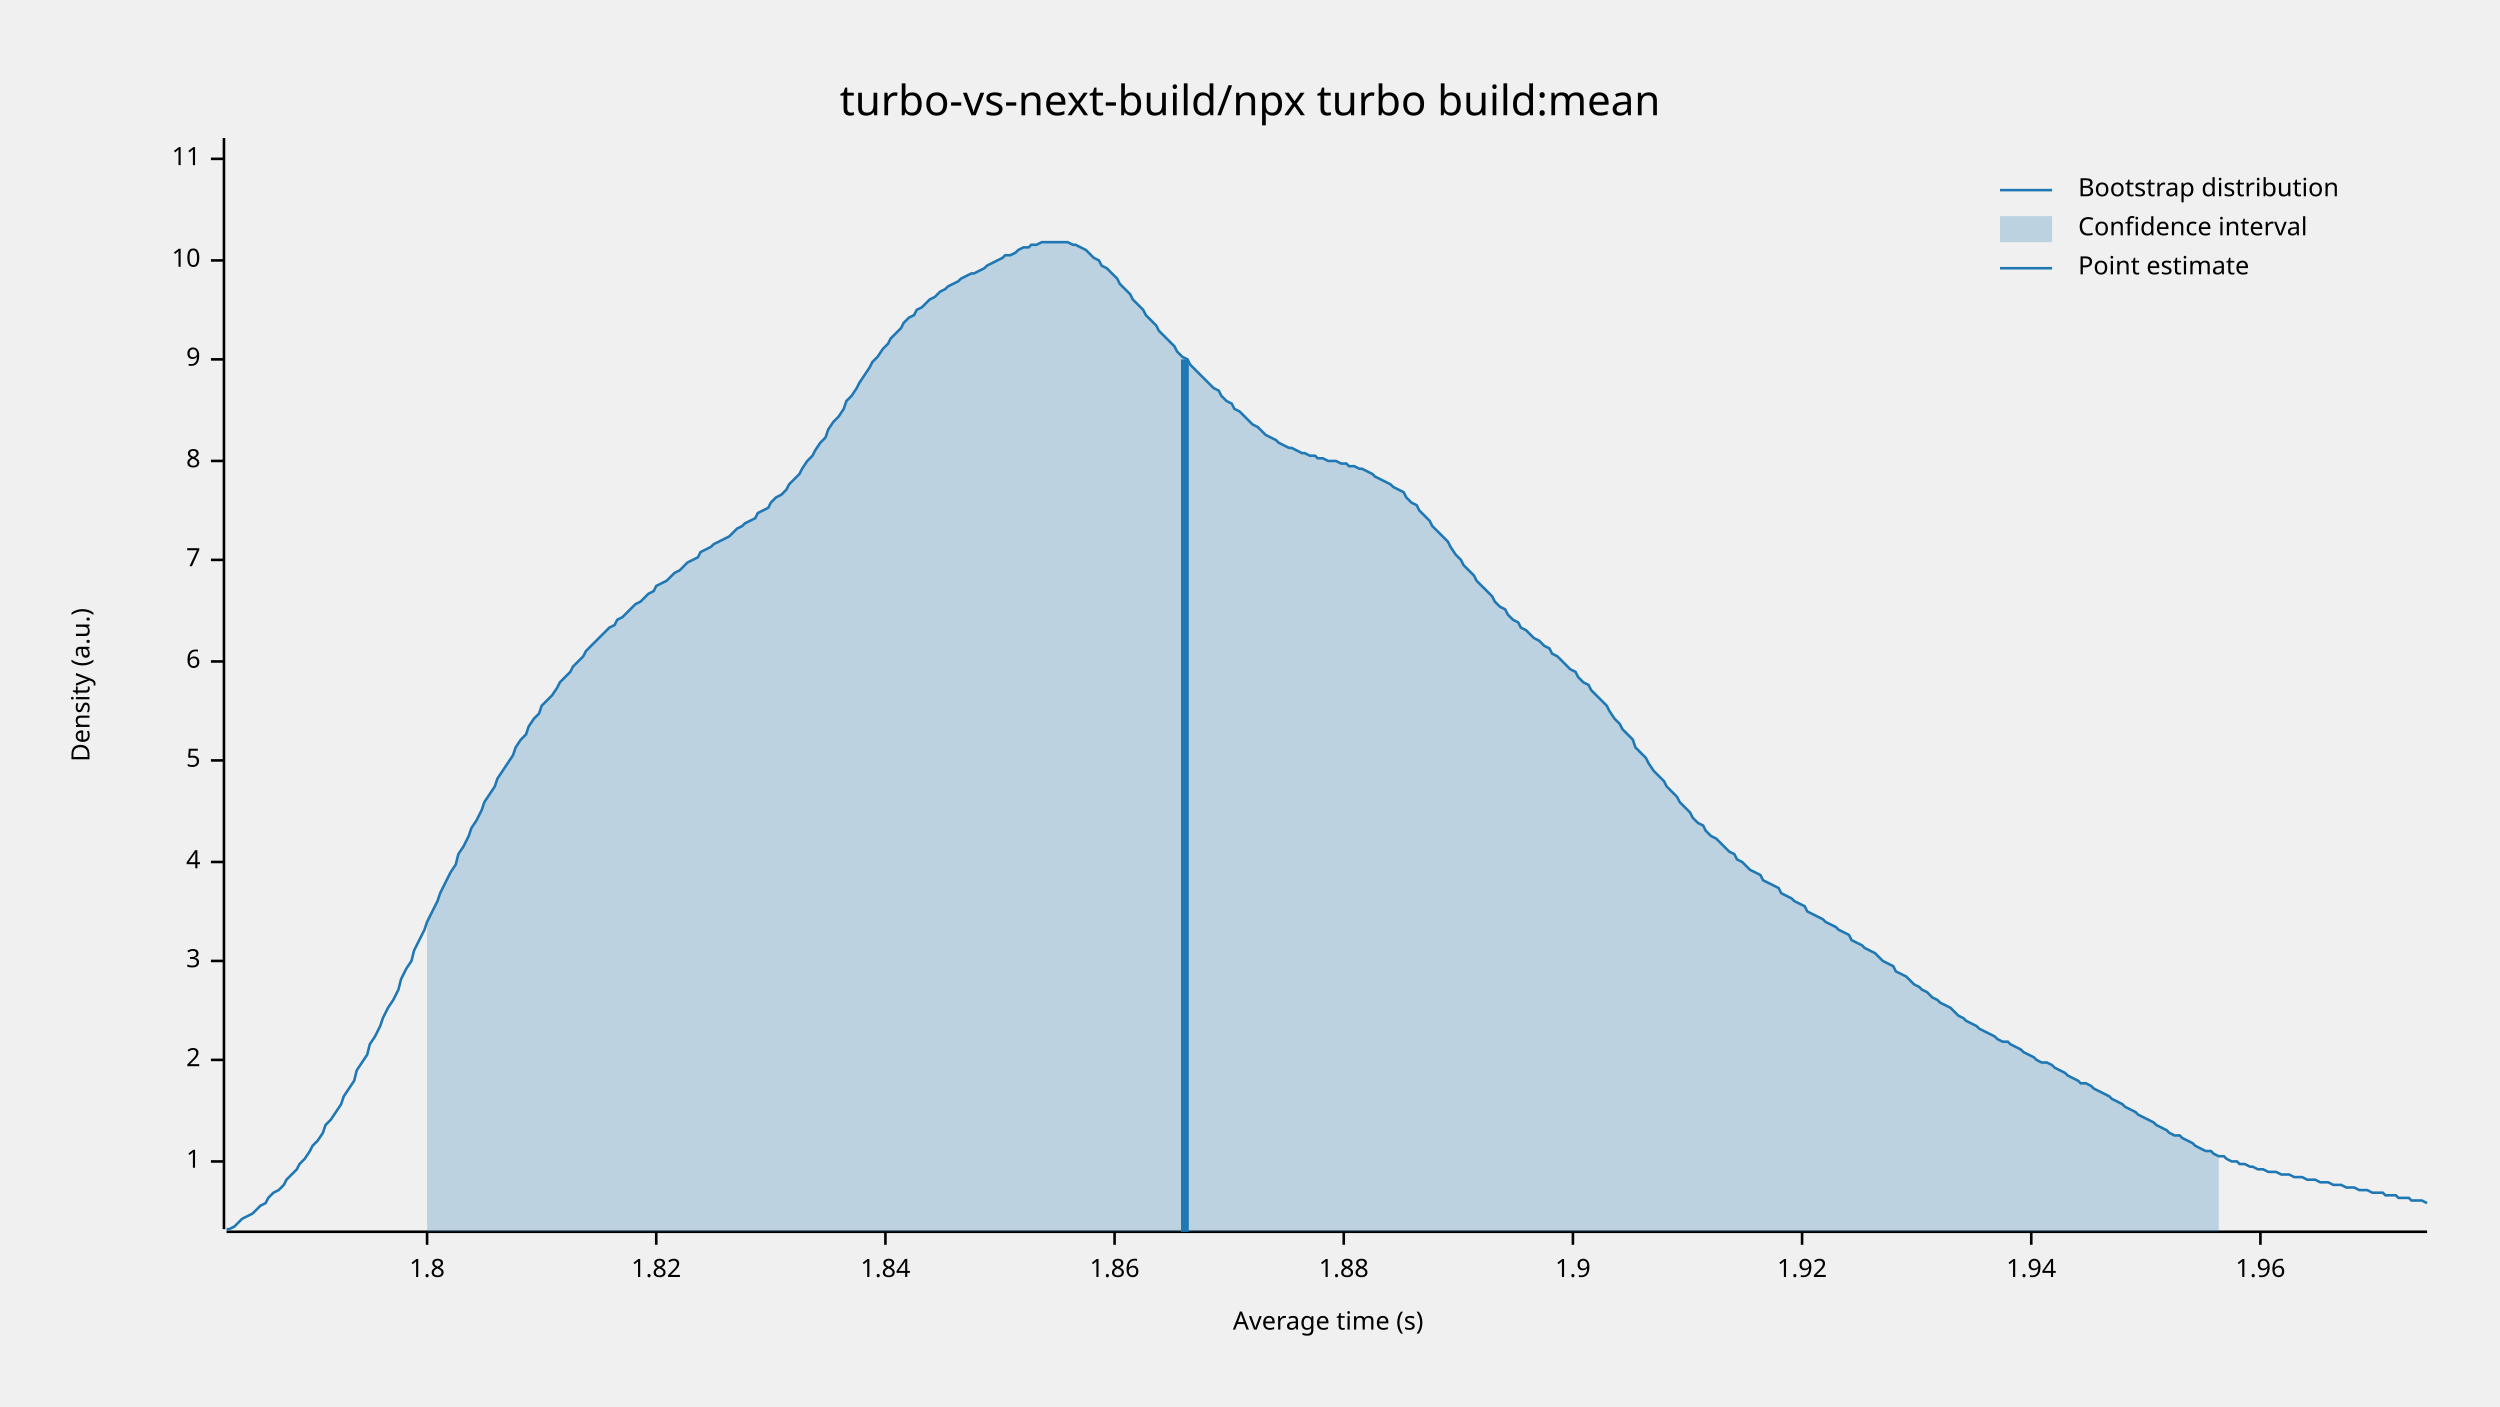
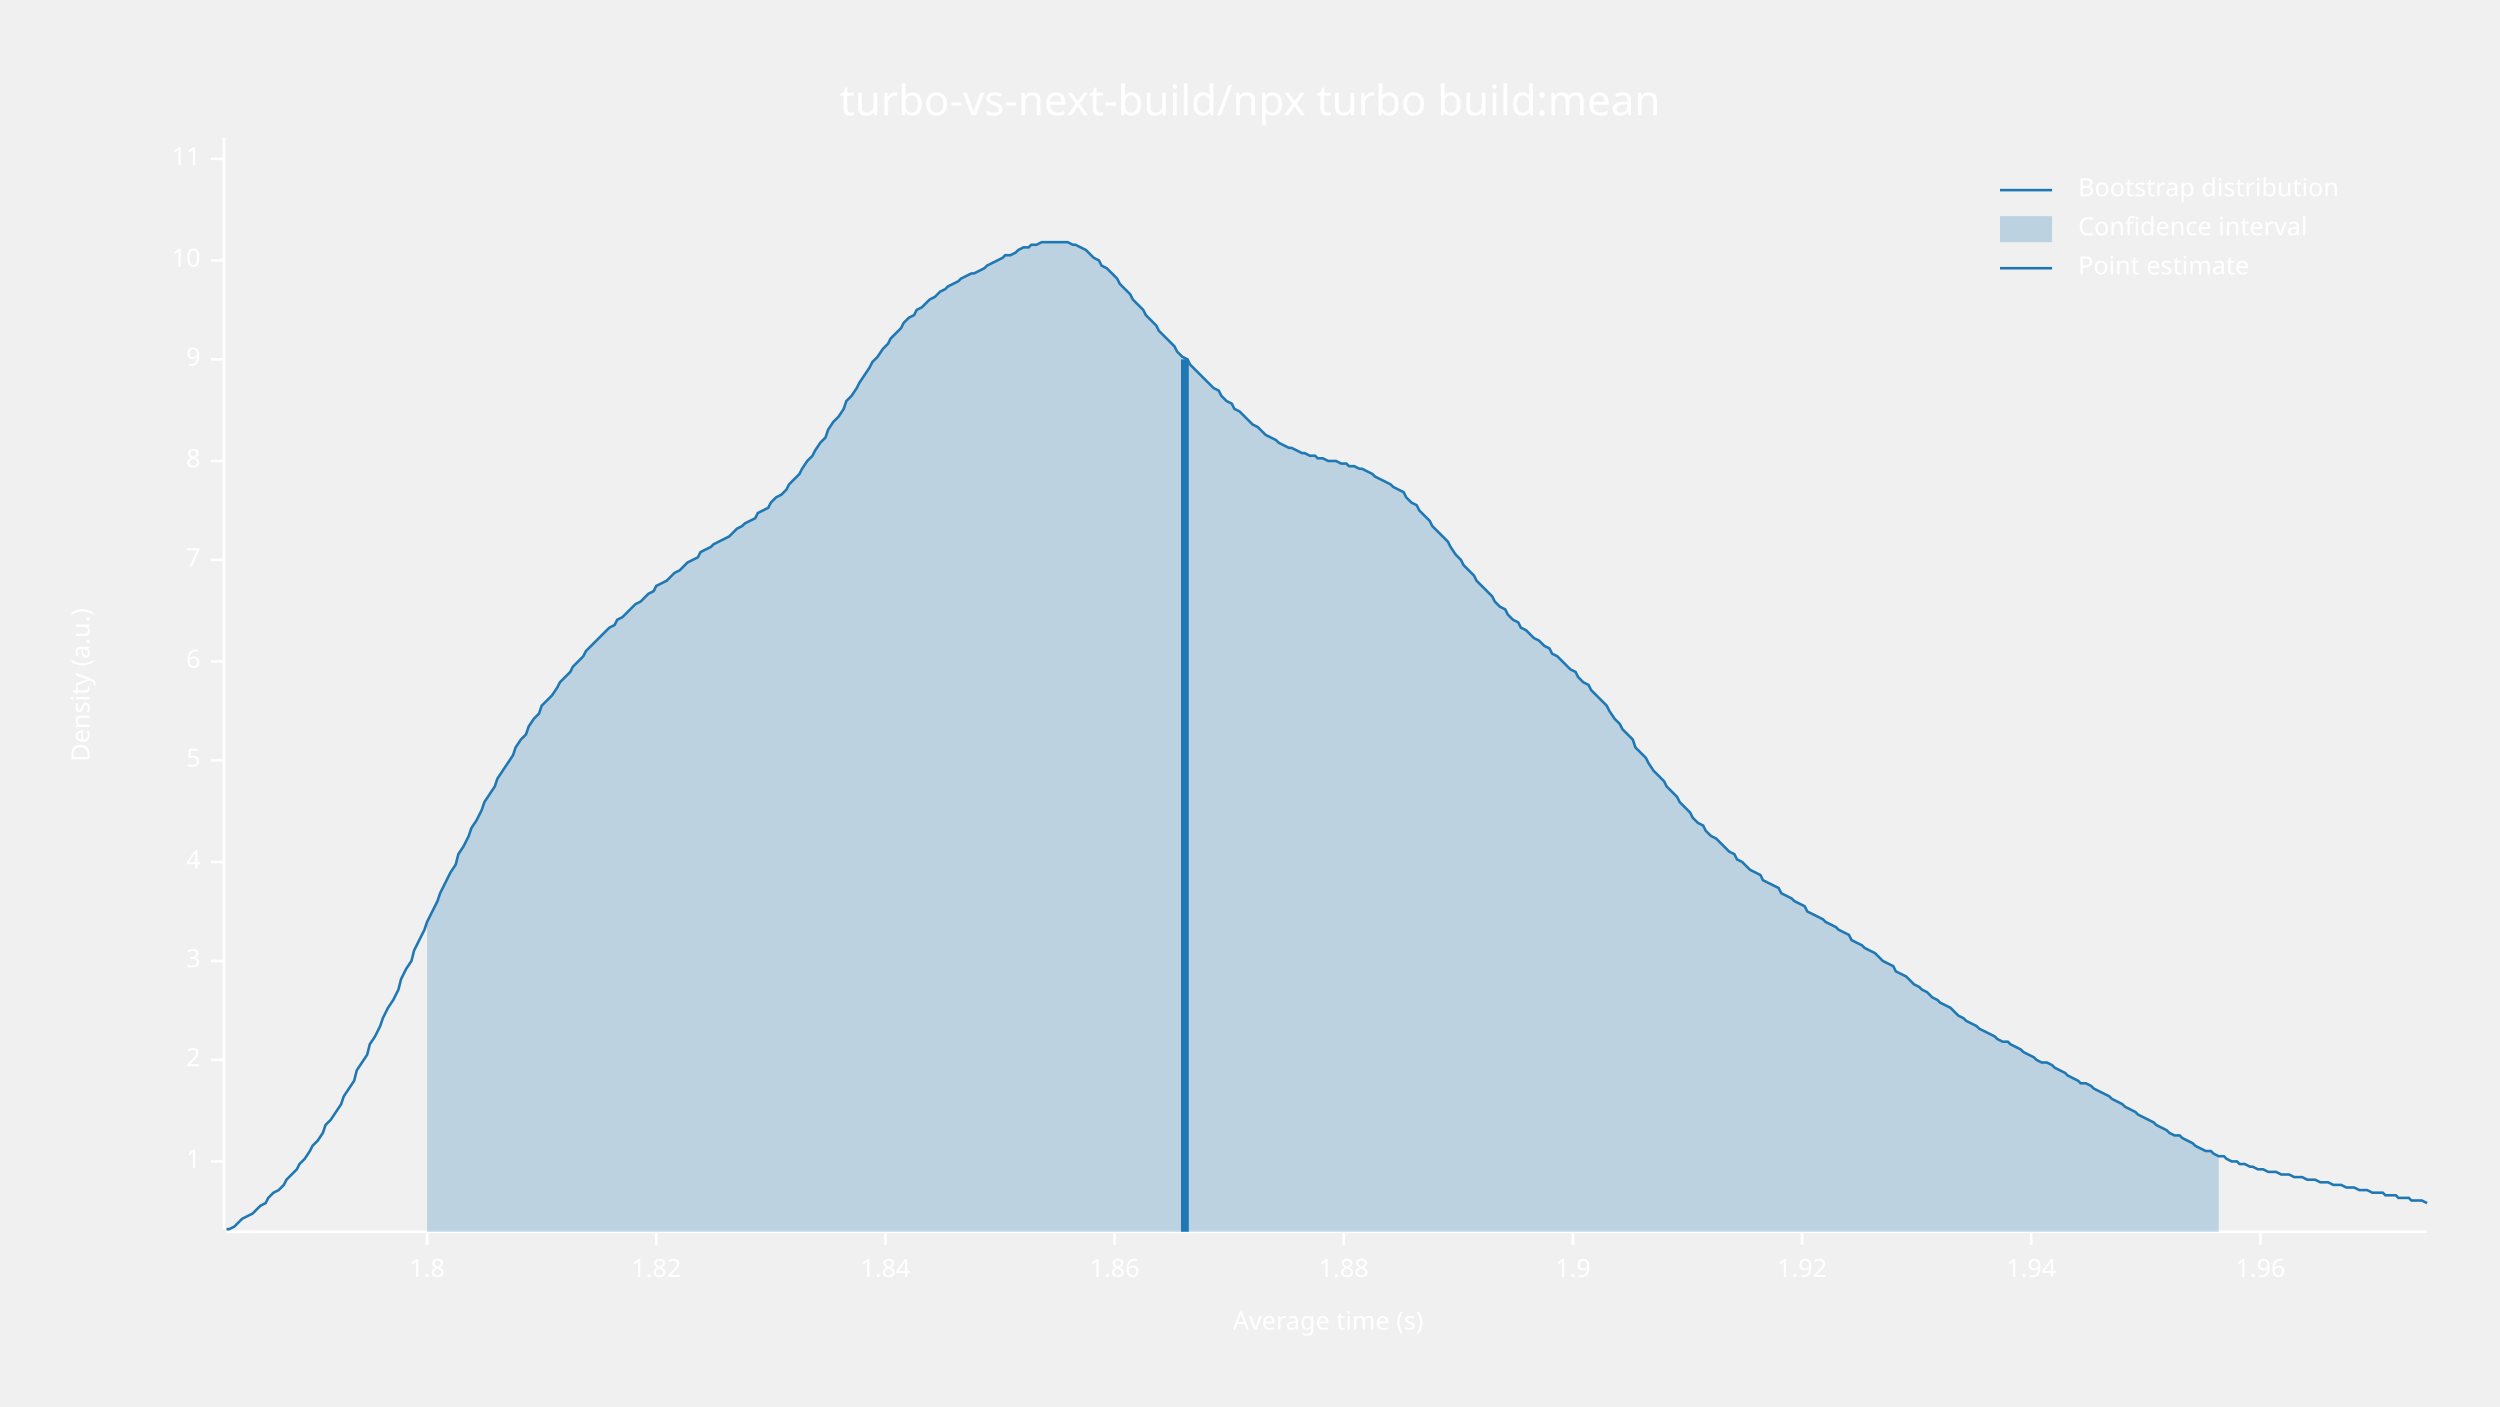
<svg xmlns="http://www.w3.org/2000/svg" width="960" height="540" viewBox="0 0 960 540">
-   <text x="480" y="32" dy="0.76em" text-anchor="middle" font-family="sans-serif" font-size="16.129" opacity="1" fill="#000000">
+   <text x="480" y="32" dy="0.76em" text-anchor="middle" font-family="sans-serif" font-size="16.129" opacity="1" fill="#ffffff">
turbo-vs-next-build/npx turbo build:mean
</text>
-   <text x="27" y="263" dy="0.76em" text-anchor="middle" font-family="sans-serif" font-size="9.677" opacity="1" fill="#000000" transform="rotate(270, 27, 263)">
+   <text x="27" y="263" dy="0.76em" text-anchor="middle" font-family="sans-serif" font-size="9.677" opacity="1" fill="#ffffff" transform="rotate(270, 27, 263)">
Density (a.u.)
</text>
-   <text x="510" y="513" dy="-0.5ex" text-anchor="middle" font-family="sans-serif" font-size="9.677" opacity="1" fill="#000000">
+   <text x="510" y="513" dy="-0.5ex" text-anchor="middle" font-family="sans-serif" font-size="9.677" opacity="1" fill="#ffffff">
Average time (s)
</text>
-   <polyline fill="none" opacity="1" stroke="#000000" stroke-width="1" points="86,53 86,472 " />
-   <text x="77" y="446" dy="0.5ex" text-anchor="end" font-family="sans-serif" font-size="9.677" opacity="1" fill="#000000">
+   <polyline fill="none" opacity="1" stroke="#ffffff" stroke-width="1" points="86,53 86,472 " />
+   <text x="77" y="446" dy="0.5ex" text-anchor="end" font-family="sans-serif" font-size="9.677" opacity="1" fill="#ffffff">
1
</text>
-   <polyline fill="none" opacity="1" stroke="#000000" stroke-width="1" points="81,446 86,446 " />
-   <text x="77" y="407" dy="0.5ex" text-anchor="end" font-family="sans-serif" font-size="9.677" opacity="1" fill="#000000">
+   <polyline fill="none" opacity="1" stroke="#ffffff" stroke-width="1" points="81,446 86,446 " />
+   <text x="77" y="407" dy="0.5ex" text-anchor="end" font-family="sans-serif" font-size="9.677" opacity="1" fill="#ffffff">
2
</text>
-   <polyline fill="none" opacity="1" stroke="#000000" stroke-width="1" points="81,407 86,407 " />
-   <text x="77" y="369" dy="0.5ex" text-anchor="end" font-family="sans-serif" font-size="9.677" opacity="1" fill="#000000">
+   <polyline fill="none" opacity="1" stroke="#ffffff" stroke-width="1" points="81,407 86,407 " />
+   <text x="77" y="369" dy="0.5ex" text-anchor="end" font-family="sans-serif" font-size="9.677" opacity="1" fill="#ffffff">
3
</text>
-   <polyline fill="none" opacity="1" stroke="#000000" stroke-width="1" points="81,369 86,369 " />
-   <text x="77" y="331" dy="0.5ex" text-anchor="end" font-family="sans-serif" font-size="9.677" opacity="1" fill="#000000">
+   <polyline fill="none" opacity="1" stroke="#ffffff" stroke-width="1" points="81,369 86,369 " />
+   <text x="77" y="331" dy="0.5ex" text-anchor="end" font-family="sans-serif" font-size="9.677" opacity="1" fill="#ffffff">
4
</text>
-   <polyline fill="none" opacity="1" stroke="#000000" stroke-width="1" points="81,331 86,331 " />
-   <text x="77" y="292" dy="0.5ex" text-anchor="end" font-family="sans-serif" font-size="9.677" opacity="1" fill="#000000">
+   <polyline fill="none" opacity="1" stroke="#ffffff" stroke-width="1" points="81,331 86,331 " />
+   <text x="77" y="292" dy="0.5ex" text-anchor="end" font-family="sans-serif" font-size="9.677" opacity="1" fill="#ffffff">
5
</text>
-   <polyline fill="none" opacity="1" stroke="#000000" stroke-width="1" points="81,292 86,292 " />
-   <text x="77" y="254" dy="0.5ex" text-anchor="end" font-family="sans-serif" font-size="9.677" opacity="1" fill="#000000">
+   <polyline fill="none" opacity="1" stroke="#ffffff" stroke-width="1" points="81,292 86,292 " />
+   <text x="77" y="254" dy="0.5ex" text-anchor="end" font-family="sans-serif" font-size="9.677" opacity="1" fill="#ffffff">
6
</text>
-   <polyline fill="none" opacity="1" stroke="#000000" stroke-width="1" points="81,254 86,254 " />
-   <text x="77" y="215" dy="0.5ex" text-anchor="end" font-family="sans-serif" font-size="9.677" opacity="1" fill="#000000">
+   <polyline fill="none" opacity="1" stroke="#ffffff" stroke-width="1" points="81,254 86,254 " />
+   <text x="77" y="215" dy="0.5ex" text-anchor="end" font-family="sans-serif" font-size="9.677" opacity="1" fill="#ffffff">
7
</text>
-   <polyline fill="none" opacity="1" stroke="#000000" stroke-width="1" points="81,215 86,215 " />
-   <text x="77" y="177" dy="0.5ex" text-anchor="end" font-family="sans-serif" font-size="9.677" opacity="1" fill="#000000">
+   <polyline fill="none" opacity="1" stroke="#ffffff" stroke-width="1" points="81,215 86,215 " />
+   <text x="77" y="177" dy="0.5ex" text-anchor="end" font-family="sans-serif" font-size="9.677" opacity="1" fill="#ffffff">
8
</text>
-   <polyline fill="none" opacity="1" stroke="#000000" stroke-width="1" points="81,177 86,177 " />
-   <text x="77" y="138" dy="0.5ex" text-anchor="end" font-family="sans-serif" font-size="9.677" opacity="1" fill="#000000">
+   <polyline fill="none" opacity="1" stroke="#ffffff" stroke-width="1" points="81,177 86,177 " />
+   <text x="77" y="138" dy="0.5ex" text-anchor="end" font-family="sans-serif" font-size="9.677" opacity="1" fill="#ffffff">
9
</text>
-   <polyline fill="none" opacity="1" stroke="#000000" stroke-width="1" points="81,138 86,138 " />
-   <text x="77" y="100" dy="0.5ex" text-anchor="end" font-family="sans-serif" font-size="9.677" opacity="1" fill="#000000">
+   <polyline fill="none" opacity="1" stroke="#ffffff" stroke-width="1" points="81,138 86,138 " />
+   <text x="77" y="100" dy="0.5ex" text-anchor="end" font-family="sans-serif" font-size="9.677" opacity="1" fill="#ffffff">
10
</text>
-   <polyline fill="none" opacity="1" stroke="#000000" stroke-width="1" points="81,100 86,100 " />
-   <text x="77" y="61" dy="0.5ex" text-anchor="end" font-family="sans-serif" font-size="9.677" opacity="1" fill="#000000">
+   <polyline fill="none" opacity="1" stroke="#ffffff" stroke-width="1" points="81,100 86,100 " />
+   <text x="77" y="61" dy="0.5ex" text-anchor="end" font-family="sans-serif" font-size="9.677" opacity="1" fill="#ffffff">
11
</text>
-   <polyline fill="none" opacity="1" stroke="#000000" stroke-width="1" points="81,61 86,61 " />
-   <polyline fill="none" opacity="1" stroke="#000000" stroke-width="1" points="87,473 932,473 " />
-   <text x="164" y="483" dy="0.76em" text-anchor="middle" font-family="sans-serif" font-size="9.677" opacity="1" fill="#000000">
+   <polyline fill="none" opacity="1" stroke="#ffffff" stroke-width="1" points="81,61 86,61 " />
+   <polyline fill="none" opacity="1" stroke="#ffffff" stroke-width="1" points="87,473 932,473 " />
+   <text x="164" y="483" dy="0.76em" text-anchor="middle" font-family="sans-serif" font-size="9.677" opacity="1" fill="#ffffff">
1.8
</text>
-   <polyline fill="none" opacity="1" stroke="#000000" stroke-width="1" points="164,473 164,478 " />
-   <text x="252" y="483" dy="0.76em" text-anchor="middle" font-family="sans-serif" font-size="9.677" opacity="1" fill="#000000">
+   <polyline fill="none" opacity="1" stroke="#ffffff" stroke-width="1" points="164,473 164,478 " />
+   <text x="252" y="483" dy="0.76em" text-anchor="middle" font-family="sans-serif" font-size="9.677" opacity="1" fill="#ffffff">
1.82
</text>
-   <polyline fill="none" opacity="1" stroke="#000000" stroke-width="1" points="252,473 252,478 " />
-   <text x="340" y="483" dy="0.76em" text-anchor="middle" font-family="sans-serif" font-size="9.677" opacity="1" fill="#000000">
+   <polyline fill="none" opacity="1" stroke="#ffffff" stroke-width="1" points="252,473 252,478 " />
+   <text x="340" y="483" dy="0.76em" text-anchor="middle" font-family="sans-serif" font-size="9.677" opacity="1" fill="#ffffff">
1.84
</text>
-   <polyline fill="none" opacity="1" stroke="#000000" stroke-width="1" points="340,473 340,478 " />
-   <text x="428" y="483" dy="0.76em" text-anchor="middle" font-family="sans-serif" font-size="9.677" opacity="1" fill="#000000">
+   <polyline fill="none" opacity="1" stroke="#ffffff" stroke-width="1" points="340,473 340,478 " />
+   <text x="428" y="483" dy="0.76em" text-anchor="middle" font-family="sans-serif" font-size="9.677" opacity="1" fill="#ffffff">
1.86
</text>
-   <polyline fill="none" opacity="1" stroke="#000000" stroke-width="1" points="428,473 428,478 " />
-   <text x="516" y="483" dy="0.76em" text-anchor="middle" font-family="sans-serif" font-size="9.677" opacity="1" fill="#000000">
+   <polyline fill="none" opacity="1" stroke="#ffffff" stroke-width="1" points="428,473 428,478 " />
+   <text x="516" y="483" dy="0.76em" text-anchor="middle" font-family="sans-serif" font-size="9.677" opacity="1" fill="#ffffff">
1.88
</text>
-   <polyline fill="none" opacity="1" stroke="#000000" stroke-width="1" points="516,473 516,478 " />
-   <text x="604" y="483" dy="0.76em" text-anchor="middle" font-family="sans-serif" font-size="9.677" opacity="1" fill="#000000">
+   <polyline fill="none" opacity="1" stroke="#ffffff" stroke-width="1" points="516,473 516,478 " />
+   <text x="604" y="483" dy="0.76em" text-anchor="middle" font-family="sans-serif" font-size="9.677" opacity="1" fill="#ffffff">
1.9
</text>
-   <polyline fill="none" opacity="1" stroke="#000000" stroke-width="1" points="604,473 604,478 " />
-   <text x="692" y="483" dy="0.76em" text-anchor="middle" font-family="sans-serif" font-size="9.677" opacity="1" fill="#000000">
+   <polyline fill="none" opacity="1" stroke="#ffffff" stroke-width="1" points="604,473 604,478 " />
+   <text x="692" y="483" dy="0.76em" text-anchor="middle" font-family="sans-serif" font-size="9.677" opacity="1" fill="#ffffff">
1.92
</text>
-   <polyline fill="none" opacity="1" stroke="#000000" stroke-width="1" points="692,473 692,478 " />
-   <text x="780" y="483" dy="0.76em" text-anchor="middle" font-family="sans-serif" font-size="9.677" opacity="1" fill="#000000">
+   <polyline fill="none" opacity="1" stroke="#ffffff" stroke-width="1" points="692,473 692,478 " />
+   <text x="780" y="483" dy="0.76em" text-anchor="middle" font-family="sans-serif" font-size="9.677" opacity="1" fill="#ffffff">
1.94
</text>
-   <polyline fill="none" opacity="1" stroke="#000000" stroke-width="1" points="780,473 780,478 " />
-   <text x="868" y="483" dy="0.76em" text-anchor="middle" font-family="sans-serif" font-size="9.677" opacity="1" fill="#000000">
+   <polyline fill="none" opacity="1" stroke="#ffffff" stroke-width="1" points="780,473 780,478 " />
+   <text x="868" y="483" dy="0.76em" text-anchor="middle" font-family="sans-serif" font-size="9.677" opacity="1" fill="#ffffff">
1.96
</text>
-   <polyline fill="none" opacity="1" stroke="#000000" stroke-width="1" points="868,473 868,478 " />
+   <polyline fill="none" opacity="1" stroke="#ffffff" stroke-width="1" points="868,473 868,478 " />
  <polyline fill="none" opacity="1" stroke="#1F78B4" stroke-width="1" points="87,472 88,472 90,471 92,469 93,468 95,467 97,466 98,465 100,463 102,462 103,460 105,458 107,457 109,455 110,453 112,451 114,449 115,447 117,445 119,442 120,440 122,438 124,435 125,432 127,430 129,427 131,424 132,421 134,418 136,415 137,411 139,408 141,405 142,401 144,398 146,394 147,391 149,387 151,384 153,380 154,376 156,372 158,369 159,365 161,361 163,357 164,354 166,350 168,346 169,343 171,339 173,335 175,332 176,328 178,325 180,321 181,318 183,315 185,311 186,308 188,305 190,302 191,299 193,296 195,293 197,290 198,287 200,284 202,282 203,279 205,276 207,274 208,271 210,269 212,267 214,264 215,262 217,260 219,258 220,256 222,254 224,252 225,250 227,248 229,246 230,245 232,243 234,241 236,240 237,238 239,237 241,235 242,234 244,232 246,231 247,230 249,228 251,227 252,225 254,224 256,223 258,221 259,220 261,219 263,217 264,216 266,215 268,214 269,212 271,211 273,210 274,209 276,208 278,207 280,206 281,205 283,203 285,202 286,201 288,200 290,199 291,197 293,196 295,195 296,193 298,191 300,190 302,188 303,186 305,184 307,182 308,180 310,177 312,175 313,173 315,170 317,168 318,165 320,162 322,160 324,157 325,154 327,152 329,149 330,147 332,144 334,141 335,139 337,137 339,134 341,132 342,130 344,128 346,126 347,124 349,122 351,121 352,119 354,118 356,116 357,115 359,114 361,112 363,111 364,110 366,109 368,108 369,107 371,106 373,105 374,105 376,104 378,103 379,102 381,101 383,100 385,99 386,98 388,98 390,97 391,96 393,95 395,95 396,94 398,94 400,93 401,93 403,93 405,93 407,93 408,93 410,93 412,94 413,94 415,95 417,96 418,97 420,99 422,100 423,102 425,103 427,105 429,107 430,109 432,111 434,113 435,115 437,117 439,119 440,121 442,123 444,125 445,127 447,129 449,131 451,133 452,135 454,137 456,138 457,140 459,142 461,144 462,145 464,147 466,149 468,150 469,152 471,154 473,155 474,157 476,158 478,160 479,161 481,163 483,164 484,165 486,167 488,168 490,169 491,170 493,171 495,172 496,172 498,173 500,174 501,174 503,175 505,175 506,176 508,176 510,177 512,177 513,177 515,178 517,178 518,179 520,179 522,180 523,180 525,181 527,182 528,183 530,184 532,185 534,186 535,187 537,188 539,189 540,191 542,193 544,194 545,196 547,198 549,200 550,202 552,204 554,206 556,208 557,210 559,213 561,215 562,217 564,219 566,221 567,223 569,225 571,227 573,229 574,231 576,233 578,234 579,236 581,238 583,239 584,241 586,242 588,244 589,245 591,246 593,248 595,249 596,251 598,252 600,254 601,255 603,257 605,258 606,260 608,262 610,263 611,265 613,267 615,269 617,271 618,273 620,276 622,278 623,280 625,282 627,284 628,287 630,289 632,291 633,293 635,296 637,298 639,300 640,302 642,304 644,306 645,308 647,310 649,312 650,314 652,316 654,317 655,319 657,321 659,322 661,324 662,325 664,327 666,328 667,330 669,331 671,333 672,334 674,335 676,336 677,338 679,339 681,340 683,341 684,343 686,344 688,345 689,346 691,347 693,348 694,350 696,351 698,352 700,353 701,354 703,355 705,356 706,357 708,358 710,359 711,361 713,362 715,363 716,364 718,365 720,366 722,368 723,369 725,370 727,371 728,373 730,374 732,375 733,376 735,378 737,379 738,380 740,381 742,383 744,384 745,385 747,386 749,387 750,388 752,390 754,391 755,392 757,393 759,394 760,395 762,396 764,397 766,398 767,399 769,400 771,400 772,401 774,402 776,403 777,404 779,405 781,406 782,407 784,408 786,408 788,409 789,410 791,411 793,412 794,413 796,414 798,415 799,416 801,416 803,417 804,418 806,419 808,420 810,421 811,422 813,423 815,424 816,425 818,426 820,427 821,428 823,429 825,430 827,431 828,432 830,433 832,434 833,435 835,436 837,436 838,437 840,438 842,439 843,440 845,441 847,442 849,442 850,443 852,444 854,444 855,445 857,446 859,446 860,447 862,447 864,448 865,448 867,449 869,449 871,450 872,450 874,450 876,451 877,451 879,451 881,452 882,452 884,452 886,453 887,453 889,453 891,454 893,454 894,454 896,455 898,455 899,455 901,456 903,456 904,456 906,457 908,457 909,457 911,458 913,458 915,458 916,459 918,459 920,459 921,460 923,460 925,460 926,461 928,461 930,461 932,462 " />
  <polygon opacity="0.25" fill="#1F78B4" points="164,354 166,350 168,346 169,343 171,339 173,335 175,332 176,328 178,325 180,321 181,318 183,315 185,311 186,308 188,305 190,302 191,299 193,296 195,293 197,290 198,287 200,284 202,282 203,279 205,276 207,274 208,271 210,269 212,267 214,264 215,262 217,260 219,258 220,256 222,254 224,252 225,250 227,248 229,246 230,245 232,243 234,241 236,240 237,238 239,237 241,235 242,234 244,232 246,231 247,230 249,228 251,227 252,225 254,224 256,223 258,221 259,220 261,219 263,217 264,216 266,215 268,214 269,212 271,211 273,210 274,209 276,208 278,207 280,206 281,205 283,203 285,202 286,201 288,200 290,199 291,197 293,196 295,195 296,193 298,191 300,190 302,188 303,186 305,184 307,182 308,180 310,177 312,175 313,173 315,170 317,168 318,165 320,162 322,160 324,157 325,154 327,152 329,149 330,147 332,144 334,141 335,139 337,137 339,134 341,132 342,130 344,128 346,126 347,124 349,122 351,121 352,119 354,118 356,116 357,115 359,114 361,112 363,111 364,110 366,109 368,108 369,107 371,106 373,105 374,105 376,104 378,103 379,102 381,101 383,100 385,99 386,98 388,98 390,97 391,96 393,95 395,95 396,94 398,94 400,93 401,93 403,93 405,93 407,93 408,93 410,93 412,94 413,94 415,95 417,96 418,97 420,99 422,100 423,102 425,103 427,105 429,107 430,109 432,111 434,113 435,115 437,117 439,119 440,121 442,123 444,125 445,127 447,129 449,131 451,133 452,135 454,137 456,138 457,140 459,142 461,144 462,145 464,147 466,149 468,150 469,152 471,154 473,155 474,157 476,158 478,160 479,161 481,163 483,164 484,165 486,167 488,168 490,169 491,170 493,171 495,172 496,172 498,173 500,174 501,174 503,175 505,175 506,176 508,176 510,177 512,177 513,177 515,178 517,178 518,179 520,179 522,180 523,180 525,181 527,182 528,183 530,184 532,185 534,186 535,187 537,188 539,189 540,191 542,193 544,194 545,196 547,198 549,200 550,202 552,204 554,206 556,208 557,210 559,213 561,215 562,217 564,219 566,221 567,223 569,225 571,227 573,229 574,231 576,233 578,234 579,236 581,238 583,239 584,241 586,242 588,244 589,245 591,246 593,248 595,249 596,251 598,252 600,254 601,255 603,257 605,258 606,260 608,262 610,263 611,265 613,267 615,269 617,271 618,273 620,276 622,278 623,280 625,282 627,284 628,287 630,289 632,291 633,293 635,296 637,298 639,300 640,302 642,304 644,306 645,308 647,310 649,312 650,314 652,316 654,317 655,319 657,321 659,322 661,324 662,325 664,327 666,328 667,330 669,331 671,333 672,334 674,335 676,336 677,338 679,339 681,340 683,341 684,343 686,344 688,345 689,346 691,347 693,348 694,350 696,351 698,352 700,353 701,354 703,355 705,356 706,357 708,358 710,359 711,361 713,362 715,363 716,364 718,365 720,366 722,368 723,369 725,370 727,371 728,373 730,374 732,375 733,376 735,378 737,379 738,380 740,381 742,383 744,384 745,385 747,386 749,387 750,388 752,390 754,391 755,392 757,393 759,394 760,395 762,396 764,397 766,398 767,399 769,400 771,400 772,401 774,402 776,403 777,404 779,405 781,406 782,407 784,408 786,408 788,409 789,410 791,411 793,412 794,413 796,414 798,415 799,416 801,416 803,417 804,418 806,419 808,420 810,421 811,422 813,423 815,424 816,425 818,426 820,427 821,428 823,429 825,430 827,431 828,432 830,433 832,434 833,435 835,436 837,436 838,437 840,438 842,439 843,440 845,441 847,442 849,442 850,443 852,444 852,473 164,473 " />
  <polyline fill="none" opacity="1" stroke="#1F78B4" stroke-width="3" points="455,473 455,138 " />
-   <text x="798" y="68" dy="0.76em" text-anchor="start" font-family="sans-serif" font-size="9.677" opacity="1" fill="#000000">
+   <text x="798" y="68" dy="0.76em" text-anchor="start" font-family="sans-serif" font-size="9.677" opacity="1" fill="#ffffff">
Bootstrap distribution
</text>
-   <text x="798" y="83" dy="0.76em" text-anchor="start" font-family="sans-serif" font-size="9.677" opacity="1" fill="#000000">
+   <text x="798" y="83" dy="0.76em" text-anchor="start" font-family="sans-serif" font-size="9.677" opacity="1" fill="#ffffff">
Confidence interval
</text>
-   <text x="798" y="98" dy="0.76em" text-anchor="start" font-family="sans-serif" font-size="9.677" opacity="1" fill="#000000">
+   <text x="798" y="98" dy="0.76em" text-anchor="start" font-family="sans-serif" font-size="9.677" opacity="1" fill="#ffffff">
Point estimate
</text>
  <polyline fill="none" opacity="1" stroke="#1F78B4" stroke-width="1" points="768,73 788,73 " />
  <rect x="768" y="83" width="20" height="10" opacity="0.25" fill="#1F78B4" stroke="none" />
  <polyline fill="none" opacity="1" stroke="#1F78B4" stroke-width="1" points="768,103 788,103 " />
</svg>
